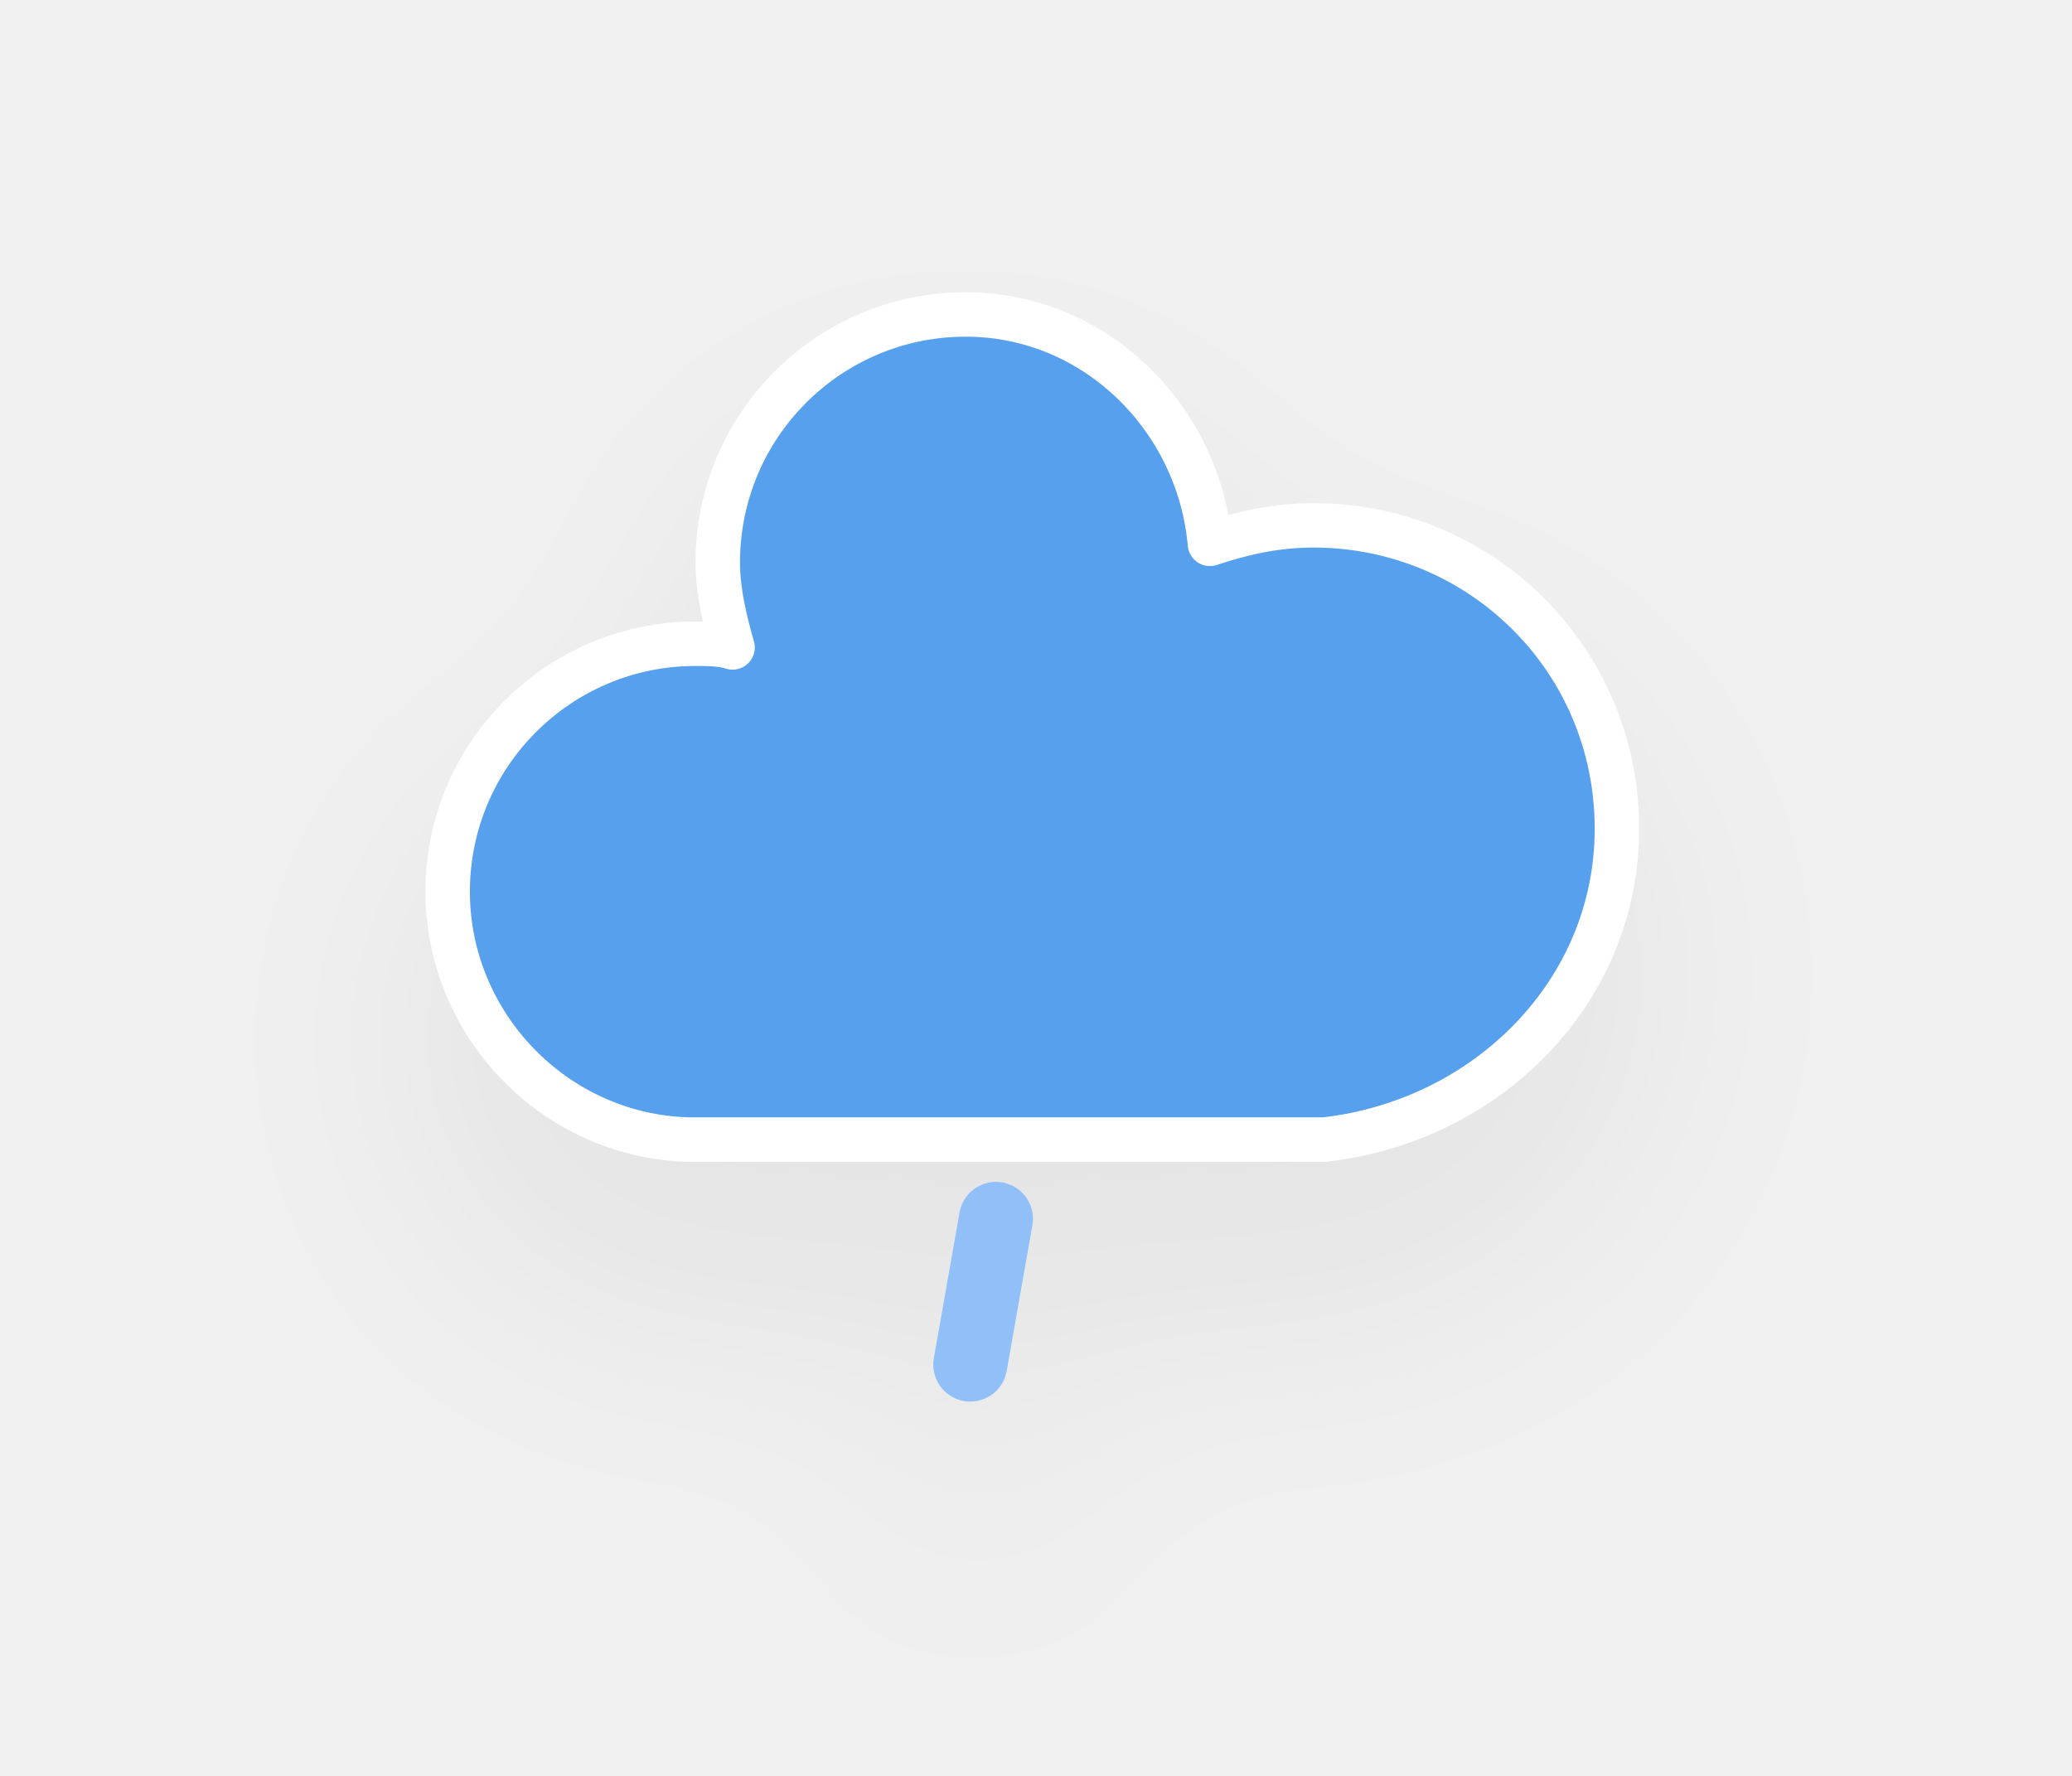
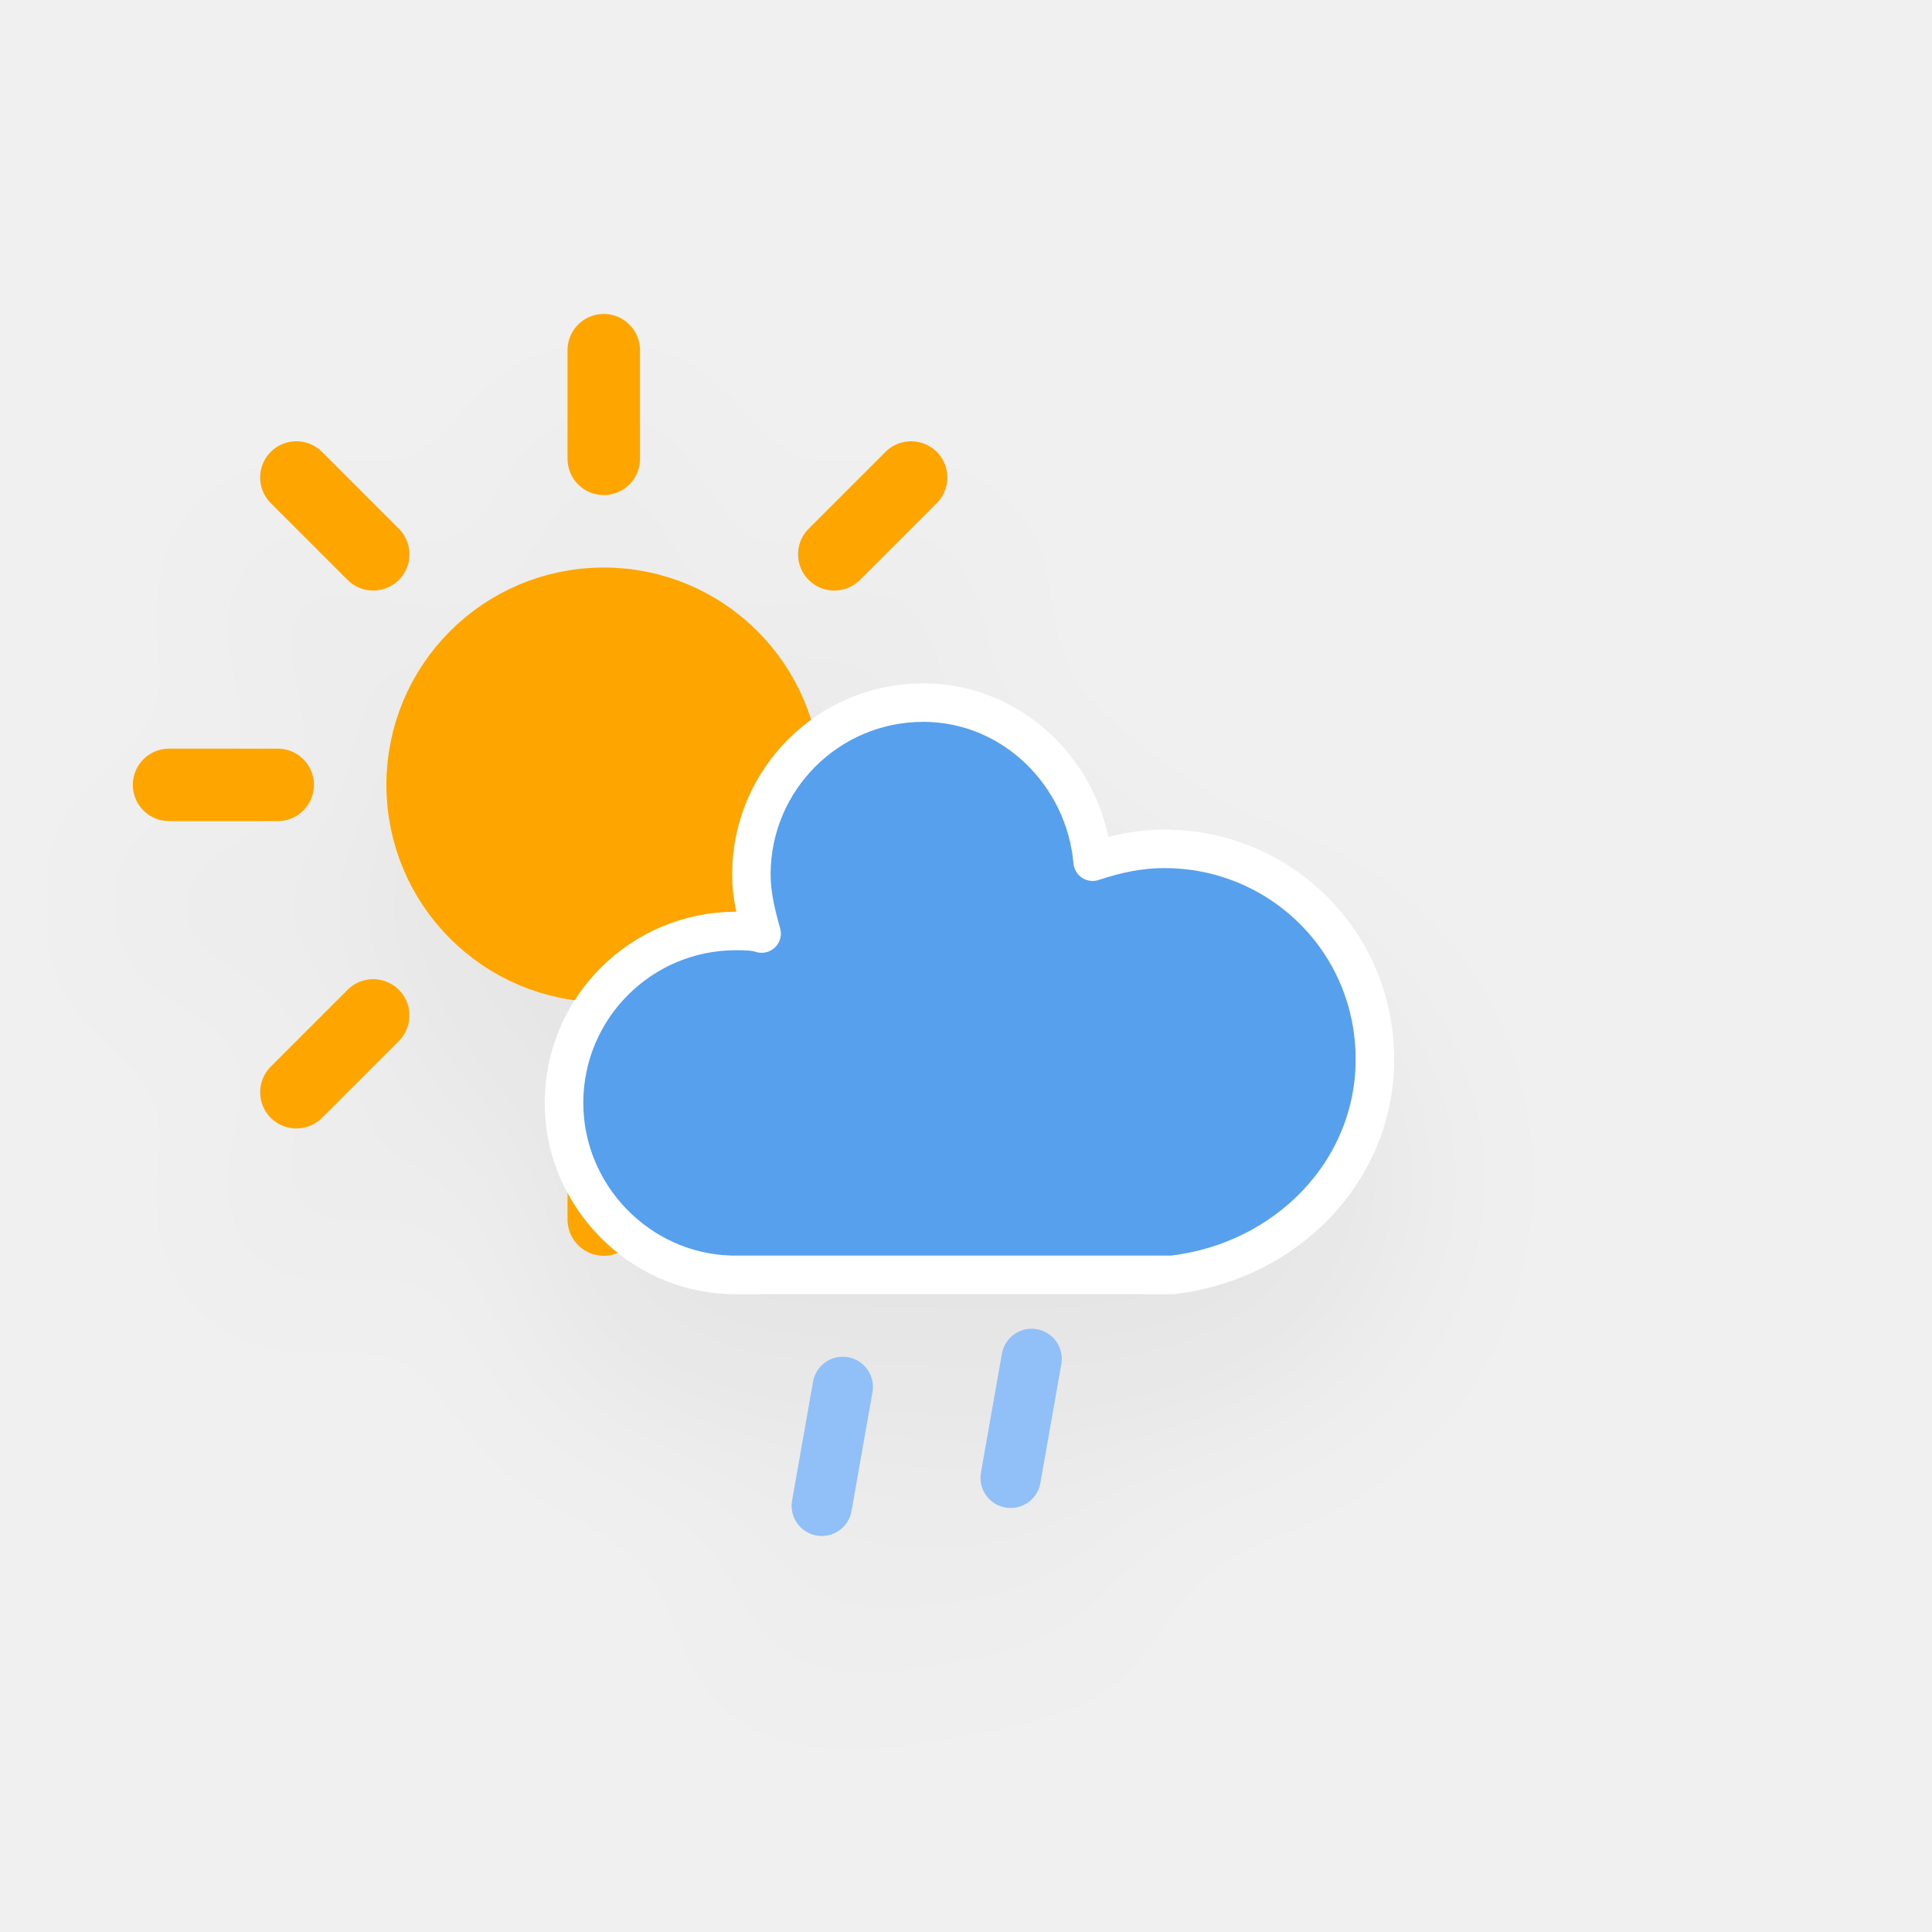
- <svg xmlns="http://www.w3.org/2000/svg" width="56" height="48" version="1.1">
+ <svg xmlns="http://www.w3.org/2000/svg" version="1.1" width="64" height="64" viewbox="0 0 64 64">
  <defs>
-     <filter id="blur" x="-.247" y="-.241" width="1.494" height="1.588">
+     <filter id="blur" width="200%" height="200%">
      <feGaussianBlur in="SourceAlpha" stdDeviation="3" />
      <feOffset dx="0" dy="4" result="offsetblur" />
      <feComponentTransfer>
-         <feFuncA slope="0.05" type="linear" />
+         <feFuncA type="linear" slope="0.05" />
      </feComponentTransfer>
      <feMerge>
        <feMergeNode />
        <feMergeNode in="SourceGraphic" />
      </feMerge>
    </filter>
  </defs>
-   <g transform="translate(16,-2)" filter="url(#blur)">
-     <g class="am-weather-cloud-3">
-       <path transform="translate(-20,-11)" d="m47.7 35.4c0-4.6-3.7-8.2-8.2-8.2-1 0-1.9 0.2-2.8 0.5-0.3-3.4-3.1-6.2-6.6-6.2-3.7 0-6.7 3-6.7 6.7 0 0.8 0.2 1.6 0.4 2.3-0.3-0.1-0.7-0.1-1-0.1-3.7 0-6.7 3-6.7 6.7 0 3.6 2.9 6.6 6.5 6.7h17.2c4.4-0.5 7.9-4 7.9-8.4z" fill="#57a0ee" stroke="#fff" stroke-linejoin="round" stroke-width="1.2" />
+   <g filter="url(#blur)" id="rainy-1">
+     <g transform="translate(20,10)">
+       <g transform="translate(0,16), scale(1.2)">
+         <g class="am-weather-sun">
+           <g>
+             <line fill="none" stroke="orange" stroke-linecap="round" stroke-width="2" transform="translate(0,9)" x1="0" x2="0" y1="0" y2="3" />
+           </g>
+           <g transform="rotate(45)">
+             <line fill="none" stroke="orange" stroke-linecap="round" stroke-width="2" transform="translate(0,9)" x1="0" x2="0" y1="0" y2="3" />
+           </g>
+           <g transform="rotate(90)">
+             <line fill="none" stroke="orange" stroke-linecap="round" stroke-width="2" transform="translate(0,9)" x1="0" x2="0" y1="0" y2="3" />
+           </g>
+           <g transform="rotate(135)">
+             <line fill="none" stroke="orange" stroke-linecap="round" stroke-width="2" transform="translate(0,9)" x1="0" x2="0" y1="0" y2="3" />
+           </g>
+           <g transform="rotate(180)">
+             <line fill="none" stroke="orange" stroke-linecap="round" stroke-width="2" transform="translate(0,9)" x1="0" x2="0" y1="0" y2="3" />
+           </g>
+           <g transform="rotate(225)">
+             <line fill="none" stroke="orange" stroke-linecap="round" stroke-width="2" transform="translate(0,9)" x1="0" x2="0" y1="0" y2="3" />
+           </g>
+           <g transform="rotate(270)">
+             <line fill="none" stroke="orange" stroke-linecap="round" stroke-width="2" transform="translate(0,9)" x1="0" x2="0" y1="0" y2="3" />
+           </g>
+           <g transform="rotate(315)">
+             <line fill="none" stroke="orange" stroke-linecap="round" stroke-width="2" transform="translate(0,9)" x1="0" x2="0" y1="0" y2="3" />
+           </g>
+           <animateTransform attributeName="transform" type="rotate" values="0.0;360.0" keyTimes="0;1" dur="9s" repeatCount="indefinite" calcMode="linear" />
+         </g>
+         <circle cx="0" cy="0" fill="orange" r="5" stroke="orange" stroke-width="2" />
+       </g>
+       <g>
+         <path d="M47.7,35.4c0-4.6-3.7-8.2-8.2-8.2c-1,0-1.9,0.2-2.8,0.5c-0.3-3.4-3.1-6.2-6.6-6.2c-3.7,0-6.7,3-6.7,6.7c0,0.8,0.2,1.6,0.4,2.3    c-0.3-0.1-0.7-0.1-1-0.1c-3.7,0-6.7,3-6.7,6.7c0,3.6,2.9,6.6,6.5,6.7l17.2,0C44.2,43.3,47.7,39.8,47.7,35.4z" fill="#57A0EE" stroke="white" stroke-linejoin="round" stroke-width="1.5" transform="translate(-15,-5), scale(0.85)" />
+       </g>
    </g>
-     <g class="am-weather-rainy-1" transform="translate(-20,-10) rotate(10,-238.68,233.96)">
-       <line class="am-weather-rain-1" transform="translate(-6,1)" y2="8" fill="none" stroke="#91c0f8" stroke-dasharray="4, 7" stroke-linecap="round" stroke-width="2" />
+     <g transform="translate(34,46), rotate(10)">
+       <g class="am-weather-rain-1">
+         <line fill="none" stroke="#91C0F8" stroke-dasharray="4,7" stroke-linecap="round" stroke-width="2" transform="translate(-6,1)" x1="0" x2="0" y1="0" y2="8" />
+         <animate attributeName="stroke-dashoffset" values="0;-100" keyTimes="0;1" dur="8s" repeatCount="indefinite" calcMode="linear" />
+       </g>
+       <g class="am-weather-rain-2">
+         <line fill="none" stroke="#91C0F8" stroke-dasharray="4,7" stroke-linecap="round" stroke-width="2" transform="translate(0,-1)" x1="0" x2="0" y1="0" y2="8" />
+         <animate attributeName="stroke-dashoffset" values="0;-100" keyTimes="0;1" dur="8s" repeatCount="indefinite" calcMode="linear" begin="0.25s" />
+       </g>
    </g>
  </g>
</svg>
